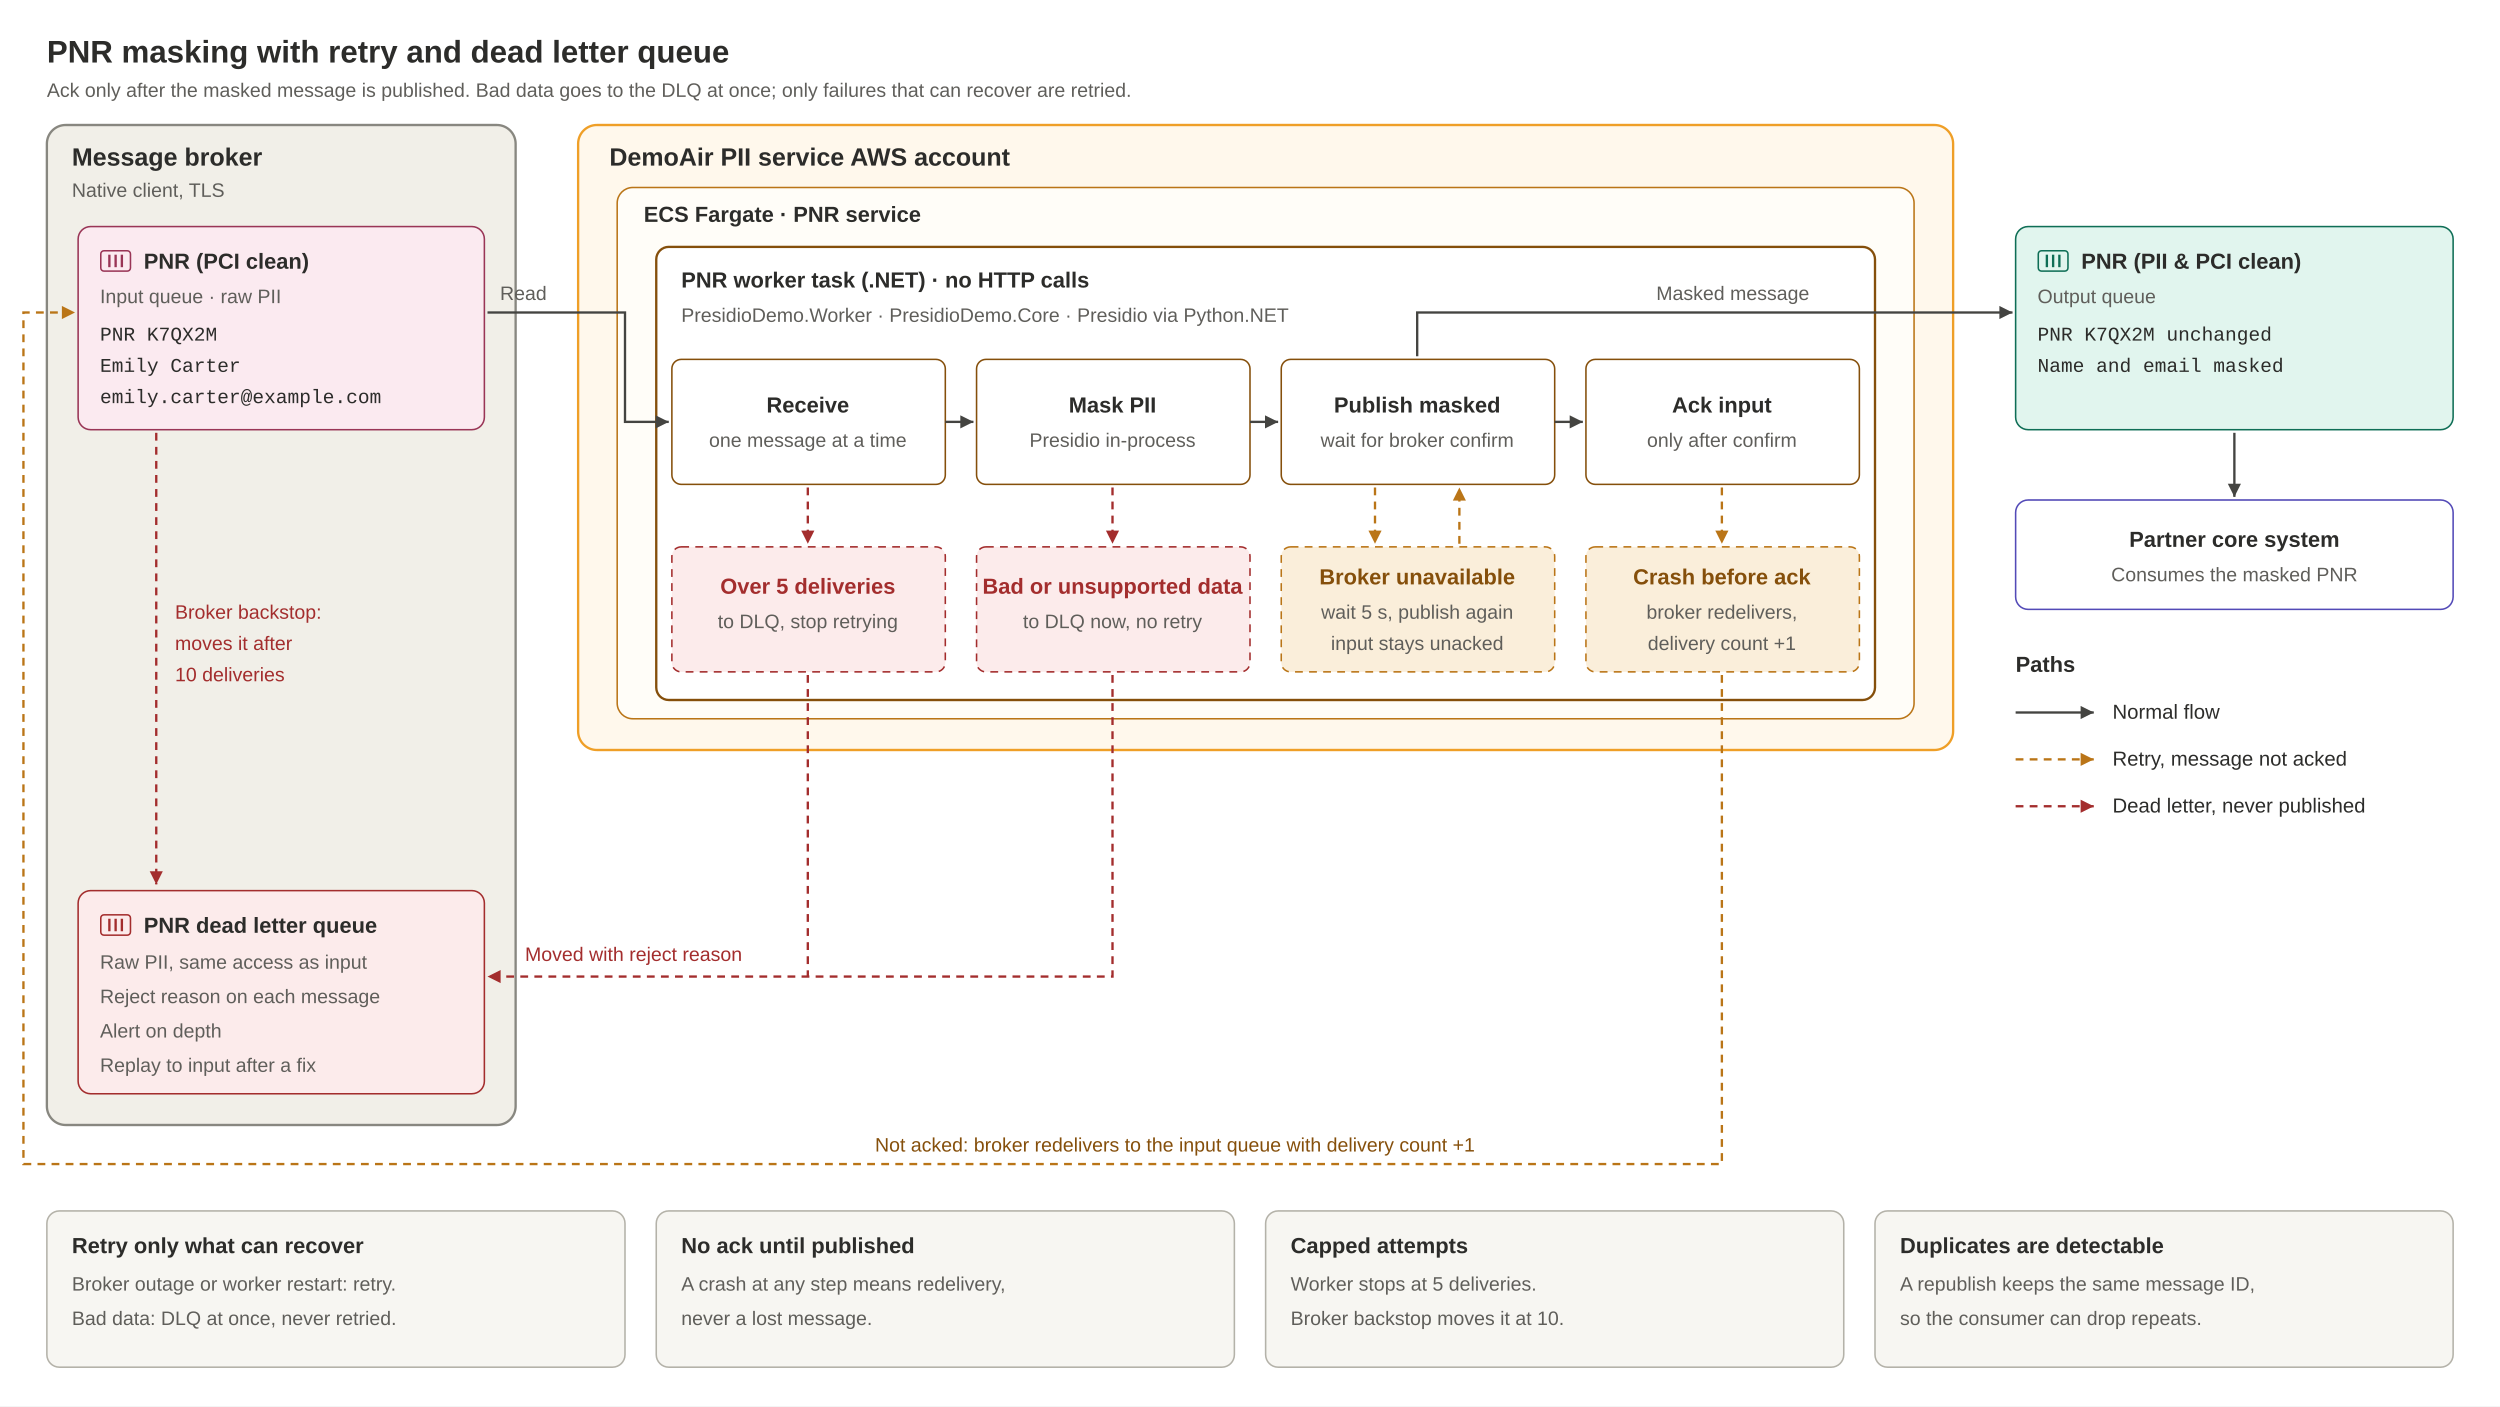
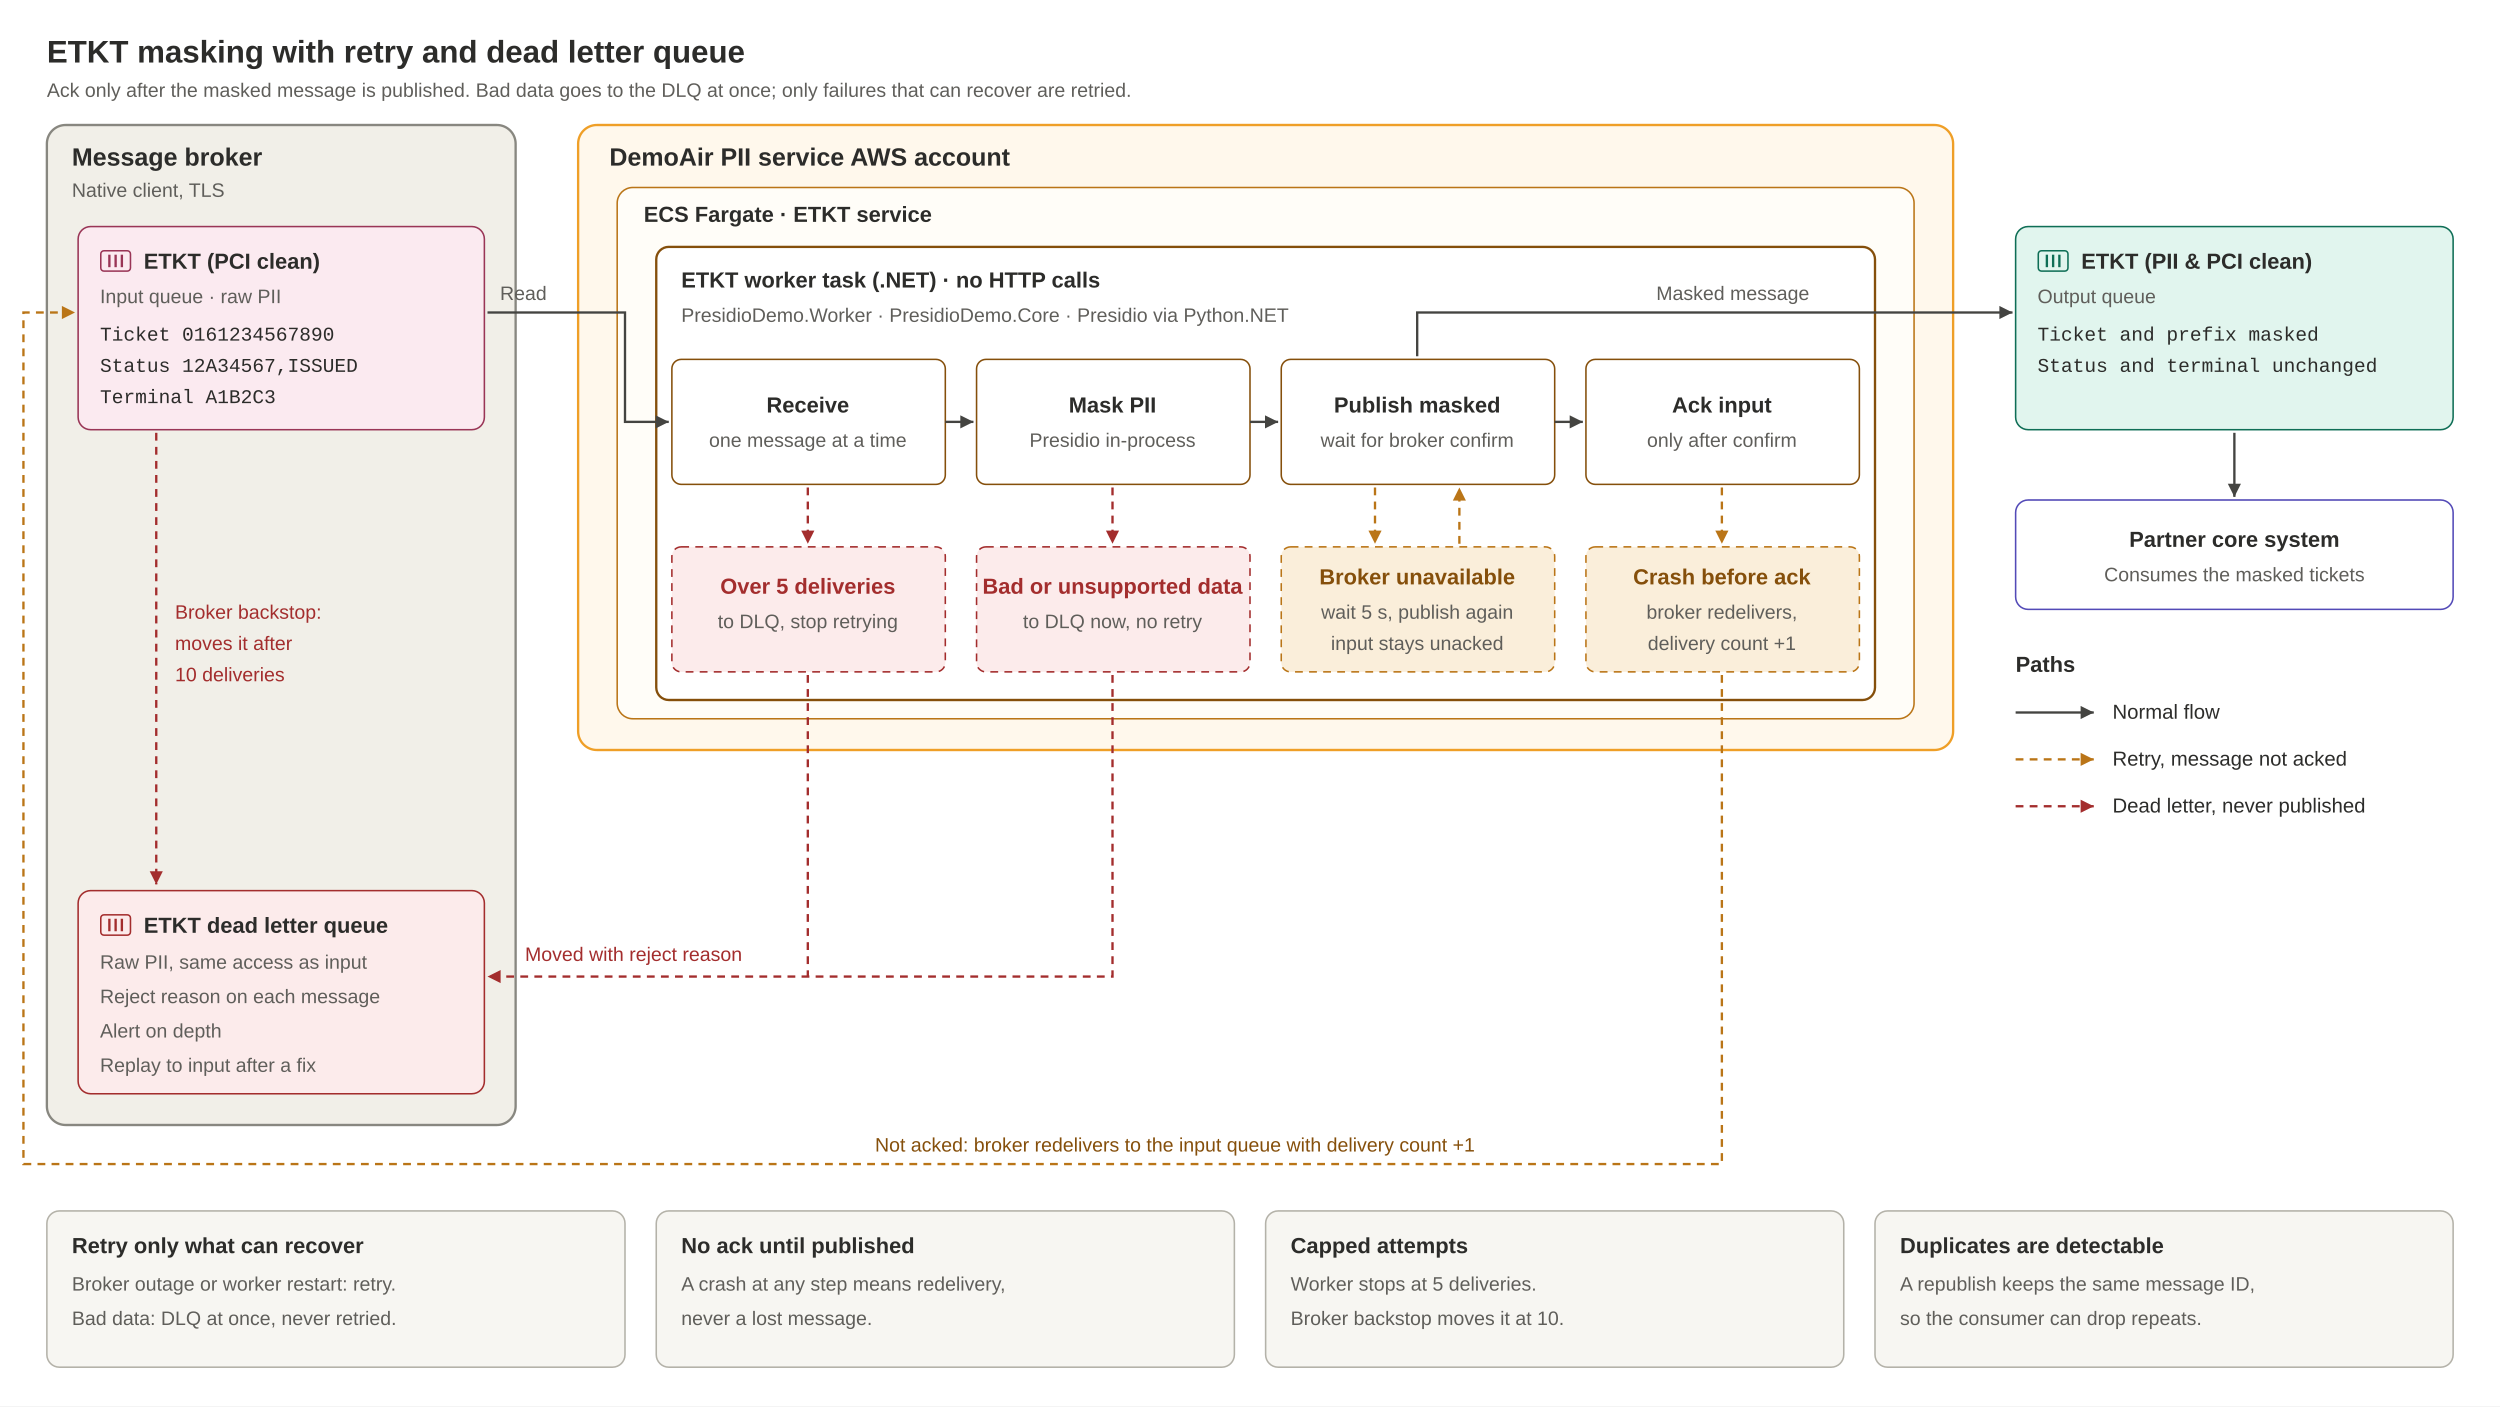
<svg xmlns="http://www.w3.org/2000/svg" viewBox="0 0 1600 900" role="img" aria-labelledby="title desc">
  <defs>
    <marker id="a" viewBox="0 0 10 10" refX="9" refY="5" markerWidth="7" markerHeight="7" orient="auto-start-reverse">
      <path d="M1 1L9 5L1 9z" fill="#444441" />
    </marker>
    <marker id="r" viewBox="0 0 10 10" refX="9" refY="5" markerWidth="7" markerHeight="7" orient="auto-start-reverse">
      <path d="M1 1L9 5L1 9z" fill="#A32D2D" />
    </marker>
    <marker id="y" viewBox="0 0 10 10" refX="9" refY="5" markerWidth="7" markerHeight="7" orient="auto-start-reverse">
      <path d="M1 1L9 5L1 9z" fill="#BA7517" />
    </marker>
    <symbol id="q" viewBox="0 0 20 14">
      <rect x="0.5" y="0.5" width="19" height="13" rx="2" fill="none" stroke="currentColor" />
      <path d="M6 3V11M10 3V11M14 3V11" stroke="currentColor" stroke-width="1.5" />
    </symbol>
    <style>
text{font-family:'Segoe UI',Arial,sans-serif;fill:#2C2C2A}
.h{font-size:16px;font-weight:600}
.t{font-size:14px;font-weight:600}
.s{font-size:13px}
.m{font-size:12.5px;fill:#5F5E5A}
.d{font-size:12.5px;font-family:Consolas,'Courier New',monospace;fill:#2C2C2A}
.ln{fill:none;stroke:#444441;stroke-width:1.5}
.dl{fill:none;stroke:#A32D2D;stroke-width:1.5;stroke-dasharray:5 4}
.rl{fill:none;stroke:#BA7517;stroke-width:1.5;stroke-dasharray:5 4}
.iq rect{fill:#FBEAF0;stroke:#993556}.iq{color:#993556}
.dq rect{fill:#FCEBEB;stroke:#A32D2D}.dq{color:#A32D2D}
.cq rect{fill:#E1F5EE;stroke:#0F6E56}.cq{color:#0F6E56}
.st rect{fill:#FFFFFF;stroke:#854F0B}
.fx rect{fill:#FCEBEB;stroke:#A32D2D;stroke-dasharray:5 4}
.rt rect{fill:#FAEEDA;stroke:#BA7517;stroke-dasharray:5 4}
.cd rect{fill:#F7F6F2;stroke:#B4B2A9}
</style>
  </defs>
  <rect width="1600" height="900" fill="#FFFFFF" />
-   <text class="h" x="30" y="40" style="font-size:20px">PNR masking with retry and dead letter queue</text>
+   <text class="h" x="30" y="40" style="font-size:20px">ETKT masking with retry and dead letter queue</text>
  <text class="m" x="30" y="62">Ack only after the masked message is published. Bad data goes to the DLQ at once; only failures that can recover are retried.</text>
  <rect x="30" y="80" width="300" height="640" rx="12" fill="#F1EFE8" stroke="#888780" stroke-width="1.5" />
  <text class="h" x="46" y="106">Message broker</text>
  <text class="m" x="46" y="126">Native client, TLS</text>
  <g class="iq">
    <rect x="50" y="145" width="260" height="130" rx="8" />
    <use href="#q" x="64" y="160" width="20" height="14" />
-     <text class="t" x="92" y="172">PNR (PCI clean)</text>
+     <text class="t" x="92" y="172">ETKT (PCI clean)</text>
    <text class="m" x="64" y="194">Input queue · raw PII</text>
-     <text class="d" x="64" y="218">PNR K7QX2M</text>
-     <text class="d" x="64" y="238">Emily Carter</text>
-     <text class="d" x="64" y="258">emily.carter@example.com</text>
+     <text class="d" x="64" y="218">Ticket 0161234567890</text>
+     <text class="d" x="64" y="238">Status 12A34567,ISSUED</text>
+     <text class="d" x="64" y="258">Terminal A1B2C3</text>
  </g>
  <g class="dq">
    <rect x="50" y="570" width="260" height="130" rx="8" />
    <use href="#q" x="64" y="585" width="20" height="14" />
-     <text class="t" x="92" y="597">PNR dead letter queue</text>
+     <text class="t" x="92" y="597">ETKT dead letter queue</text>
    <text class="m" x="64" y="620">Raw PII, same access as input</text>
    <text class="m" x="64" y="642">Reject reason on each message</text>
    <text class="m" x="64" y="664">Alert on depth</text>
    <text class="m" x="64" y="686">Replay to input after a fix</text>
  </g>
  <path class="dl" d="M100 277V566" marker-end="url(#r)" />
  <text class="m" x="112" y="396" style="fill:#A32D2D">Broker backstop:</text>
  <text class="m" x="112" y="416" style="fill:#A32D2D">moves it after</text>
  <text class="m" x="112" y="436" style="fill:#A32D2D">10 deliveries</text>
  <rect x="370" y="80" width="880" height="400" rx="12" fill="#FFF8EC" stroke="#EF9F27" stroke-width="1.5" />
  <text class="h" x="390" y="106">DemoAir PII service AWS account</text>
  <rect x="395" y="120" width="830" height="340" rx="10" fill="#FFFDF8" stroke="#BA7517" />
-   <text class="t" x="412" y="142">ECS Fargate · PNR service</text>
+   <text class="t" x="412" y="142">ECS Fargate · ETKT service</text>
  <rect x="420" y="158" width="780" height="290" rx="8" fill="#FFFFFF" stroke="#854F0B" stroke-width="1.5" />
-   <text class="t" x="436" y="184">PNR worker task (.NET) · no HTTP calls</text>
+   <text class="t" x="436" y="184">ETKT worker task (.NET) · no HTTP calls</text>
  <text class="m" x="436" y="206">PresidioDemo.Worker · PresidioDemo.Core · Presidio via Python.NET</text>
  <g class="st">
    <rect x="430" y="230" width="175" height="80" rx="6" />
    <text class="t" x="517" y="264" text-anchor="middle">Receive</text>
    <text class="m" x="517" y="286" text-anchor="middle">one message at a time</text>
  </g>
  <g class="st">
    <rect x="625" y="230" width="175" height="80" rx="6" />
    <text class="t" x="712" y="264" text-anchor="middle">Mask PII</text>
    <text class="m" x="712" y="286" text-anchor="middle">Presidio in-process</text>
  </g>
  <g class="st">
    <rect x="820" y="230" width="175" height="80" rx="6" />
    <text class="t" x="907" y="264" text-anchor="middle">Publish masked</text>
    <text class="m" x="907" y="286" text-anchor="middle">wait for broker confirm</text>
  </g>
  <g class="st">
    <rect x="1015" y="230" width="175" height="80" rx="6" />
    <text class="t" x="1102" y="264" text-anchor="middle">Ack input</text>
    <text class="m" x="1102" y="286" text-anchor="middle">only after confirm</text>
  </g>
  <path class="ln" d="M605 270H623" marker-end="url(#a)" />
  <path class="ln" d="M800 270H818" marker-end="url(#a)" />
  <path class="ln" d="M995 270H1013" marker-end="url(#a)" />
  <g class="fx">
    <rect x="430" y="350" width="175" height="80" rx="6" />
    <text class="t" x="517" y="380" text-anchor="middle" style="fill:#A32D2D">Over 5 deliveries</text>
    <text class="m" x="517" y="402" text-anchor="middle">to DLQ, stop retrying</text>
  </g>
  <g class="fx">
    <rect x="625" y="350" width="175" height="80" rx="6" />
    <text class="t" x="712" y="380" text-anchor="middle" style="fill:#A32D2D">Bad or unsupported data</text>
    <text class="m" x="712" y="402" text-anchor="middle">to DLQ now, no retry</text>
  </g>
  <g class="rt">
    <rect x="820" y="350" width="175" height="80" rx="6" />
    <text class="t" x="907" y="374" text-anchor="middle" style="fill:#854F0B">Broker unavailable</text>
    <text class="m" x="907" y="396" text-anchor="middle">wait 5 s, publish again</text>
    <text class="m" x="907" y="416" text-anchor="middle">input stays unacked</text>
  </g>
  <g class="rt">
    <rect x="1015" y="350" width="175" height="80" rx="6" />
    <text class="t" x="1102" y="374" text-anchor="middle" style="fill:#854F0B">Crash before ack</text>
    <text class="m" x="1102" y="396" text-anchor="middle">broker redelivers,</text>
    <text class="m" x="1102" y="416" text-anchor="middle">delivery count +1</text>
  </g>
  <path class="dl" d="M517 312V348" marker-end="url(#r)" />
  <path class="dl" d="M712 312V348" marker-end="url(#r)" />
  <path class="rl" d="M880 312V348" marker-end="url(#y)" />
  <path class="rl" d="M934 348V312" marker-end="url(#y)" />
  <path class="rl" d="M1102 312V348" marker-end="url(#y)" />
  <path class="ln" d="M312 200H400V270H428" marker-end="url(#a)" />
  <text class="m" x="320" y="192">Read</text>
  <path class="ln" d="M907 228V200H1288" marker-end="url(#a)" />
  <text class="m" x="1060" y="192">Masked message</text>
  <path class="dl" d="M517 432V625" />
  <path class="dl" d="M712 432V625H312" marker-end="url(#r)" />
  <text class="m" x="336" y="615" style="fill:#A32D2D">Moved with reject reason</text>
  <path class="rl" d="M1102 432V745H15V200H48" marker-end="url(#y)" />
  <text class="m" x="560" y="737" style="fill:#854F0B">Not acked: broker redelivers to the input queue with delivery count +1</text>
  <g class="cq">
    <rect x="1290" y="145" width="280" height="130" rx="8" />
    <use href="#q" x="1304" y="160" width="20" height="14" />
-     <text class="t" x="1332" y="172">PNR (PII &amp; PCI clean)</text>
+     <text class="t" x="1332" y="172">ETKT (PII &amp; PCI clean)</text>
    <text class="m" x="1304" y="194">Output queue</text>
-     <text class="d" x="1304" y="218">PNR K7QX2M unchanged</text>
-     <text class="d" x="1304" y="238">Name and email masked</text>
+     <text class="d" x="1304" y="218">Ticket and prefix masked</text>
+     <text class="d" x="1304" y="238">Status and terminal unchanged</text>
  </g>
  <g class="st">
    <rect x="1290" y="320" width="280" height="70" rx="8" style="stroke:#534AB7" />
    <text class="t" x="1430" y="350" text-anchor="middle">Partner core system</text>
-     <text class="m" x="1430" y="372" text-anchor="middle">Consumes the masked PNR</text>
+     <text class="m" x="1430" y="372" text-anchor="middle">Consumes the masked tickets</text>
  </g>
  <path class="ln" d="M1430 277V318" marker-end="url(#a)" />
  <text class="t" x="1290" y="430">Paths</text>
  <path class="ln" d="M1290 456H1340" marker-end="url(#a)" />
  <text class="s" x="1352" y="460">Normal flow</text>
  <path class="rl" d="M1290 486H1340" marker-end="url(#y)" />
  <text class="s" x="1352" y="490">Retry, message not acked</text>
  <path class="dl" d="M1290 516H1340" marker-end="url(#r)" />
  <text class="s" x="1352" y="520">Dead letter, never published</text>
  <g class="cd">
    <rect x="30" y="775" width="370" height="100" rx="8" />
    <text class="t" x="46" y="802">Retry only what can recover</text>
    <text class="m" x="46" y="826">Broker outage or worker restart: retry.</text>
    <text class="m" x="46" y="848">Bad data: DLQ at once, never retried.</text>
  </g>
  <g class="cd">
    <rect x="420" y="775" width="370" height="100" rx="8" />
    <text class="t" x="436" y="802">No ack until published</text>
    <text class="m" x="436" y="826">A crash at any step means redelivery,</text>
    <text class="m" x="436" y="848">never a lost message.</text>
  </g>
  <g class="cd">
    <rect x="810" y="775" width="370" height="100" rx="8" />
    <text class="t" x="826" y="802">Capped attempts</text>
    <text class="m" x="826" y="826">Worker stops at 5 deliveries.</text>
    <text class="m" x="826" y="848">Broker backstop moves it at 10.</text>
  </g>
  <g class="cd">
    <rect x="1200" y="775" width="370" height="100" rx="8" />
    <text class="t" x="1216" y="802">Duplicates are detectable</text>
    <text class="m" x="1216" y="826">A republish keeps the same message ID,</text>
    <text class="m" x="1216" y="848">so the consumer can drop repeats.</text>
  </g>
</svg>
